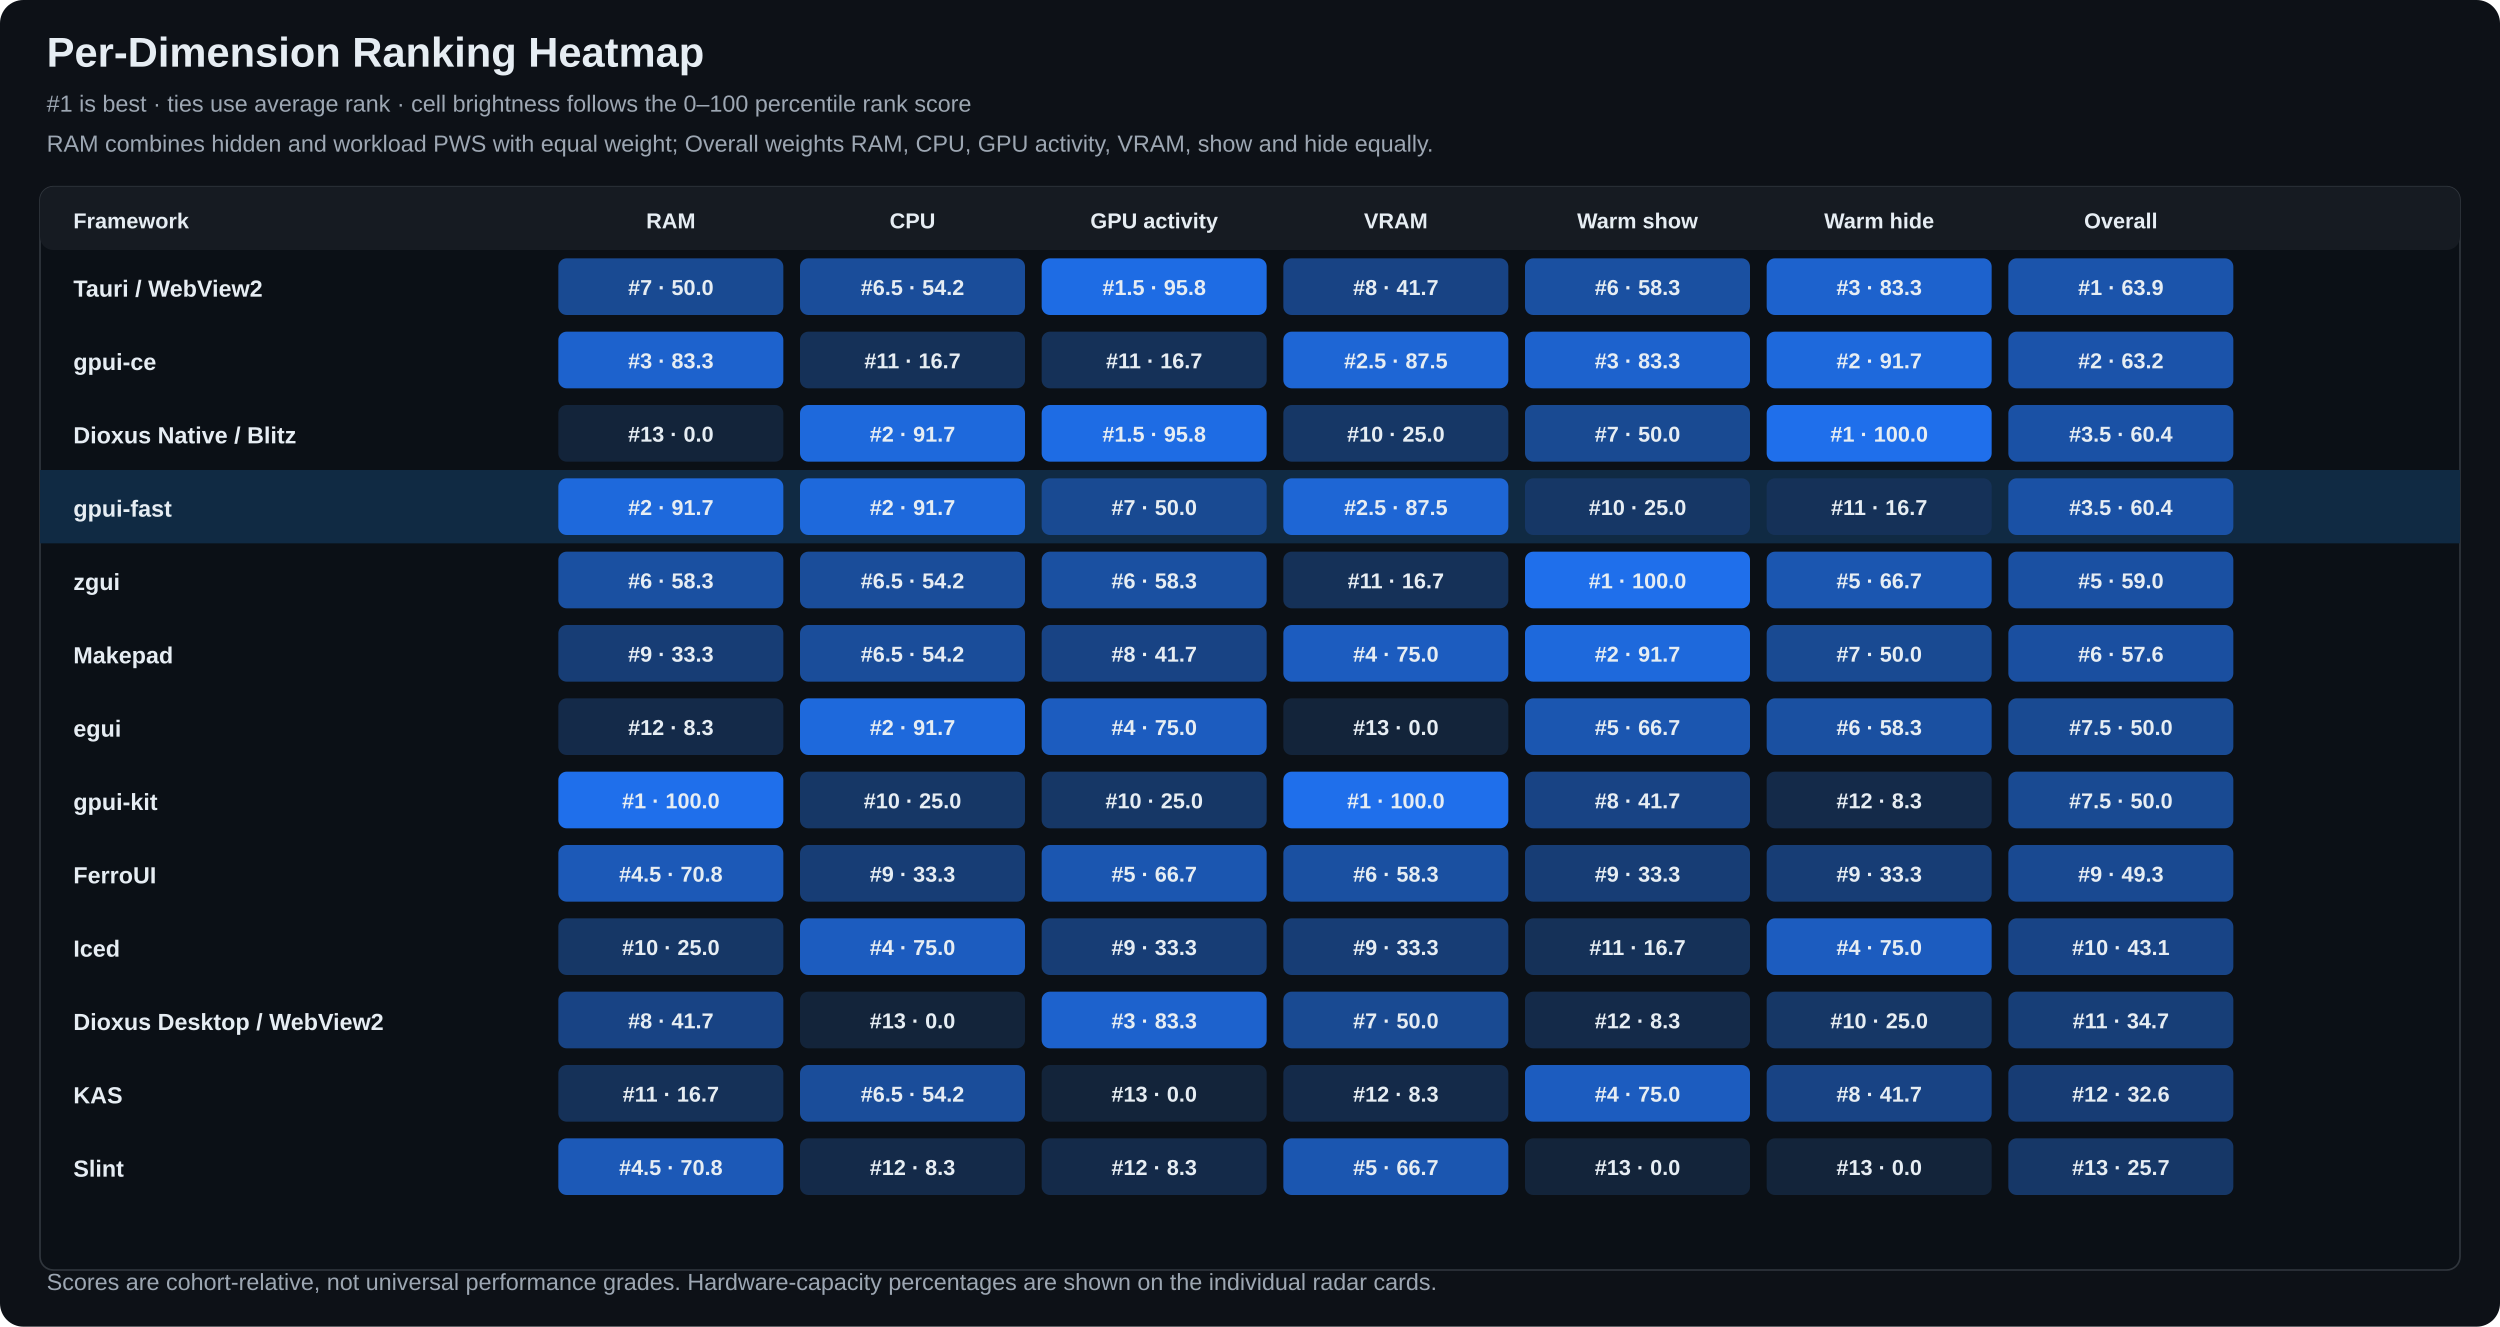
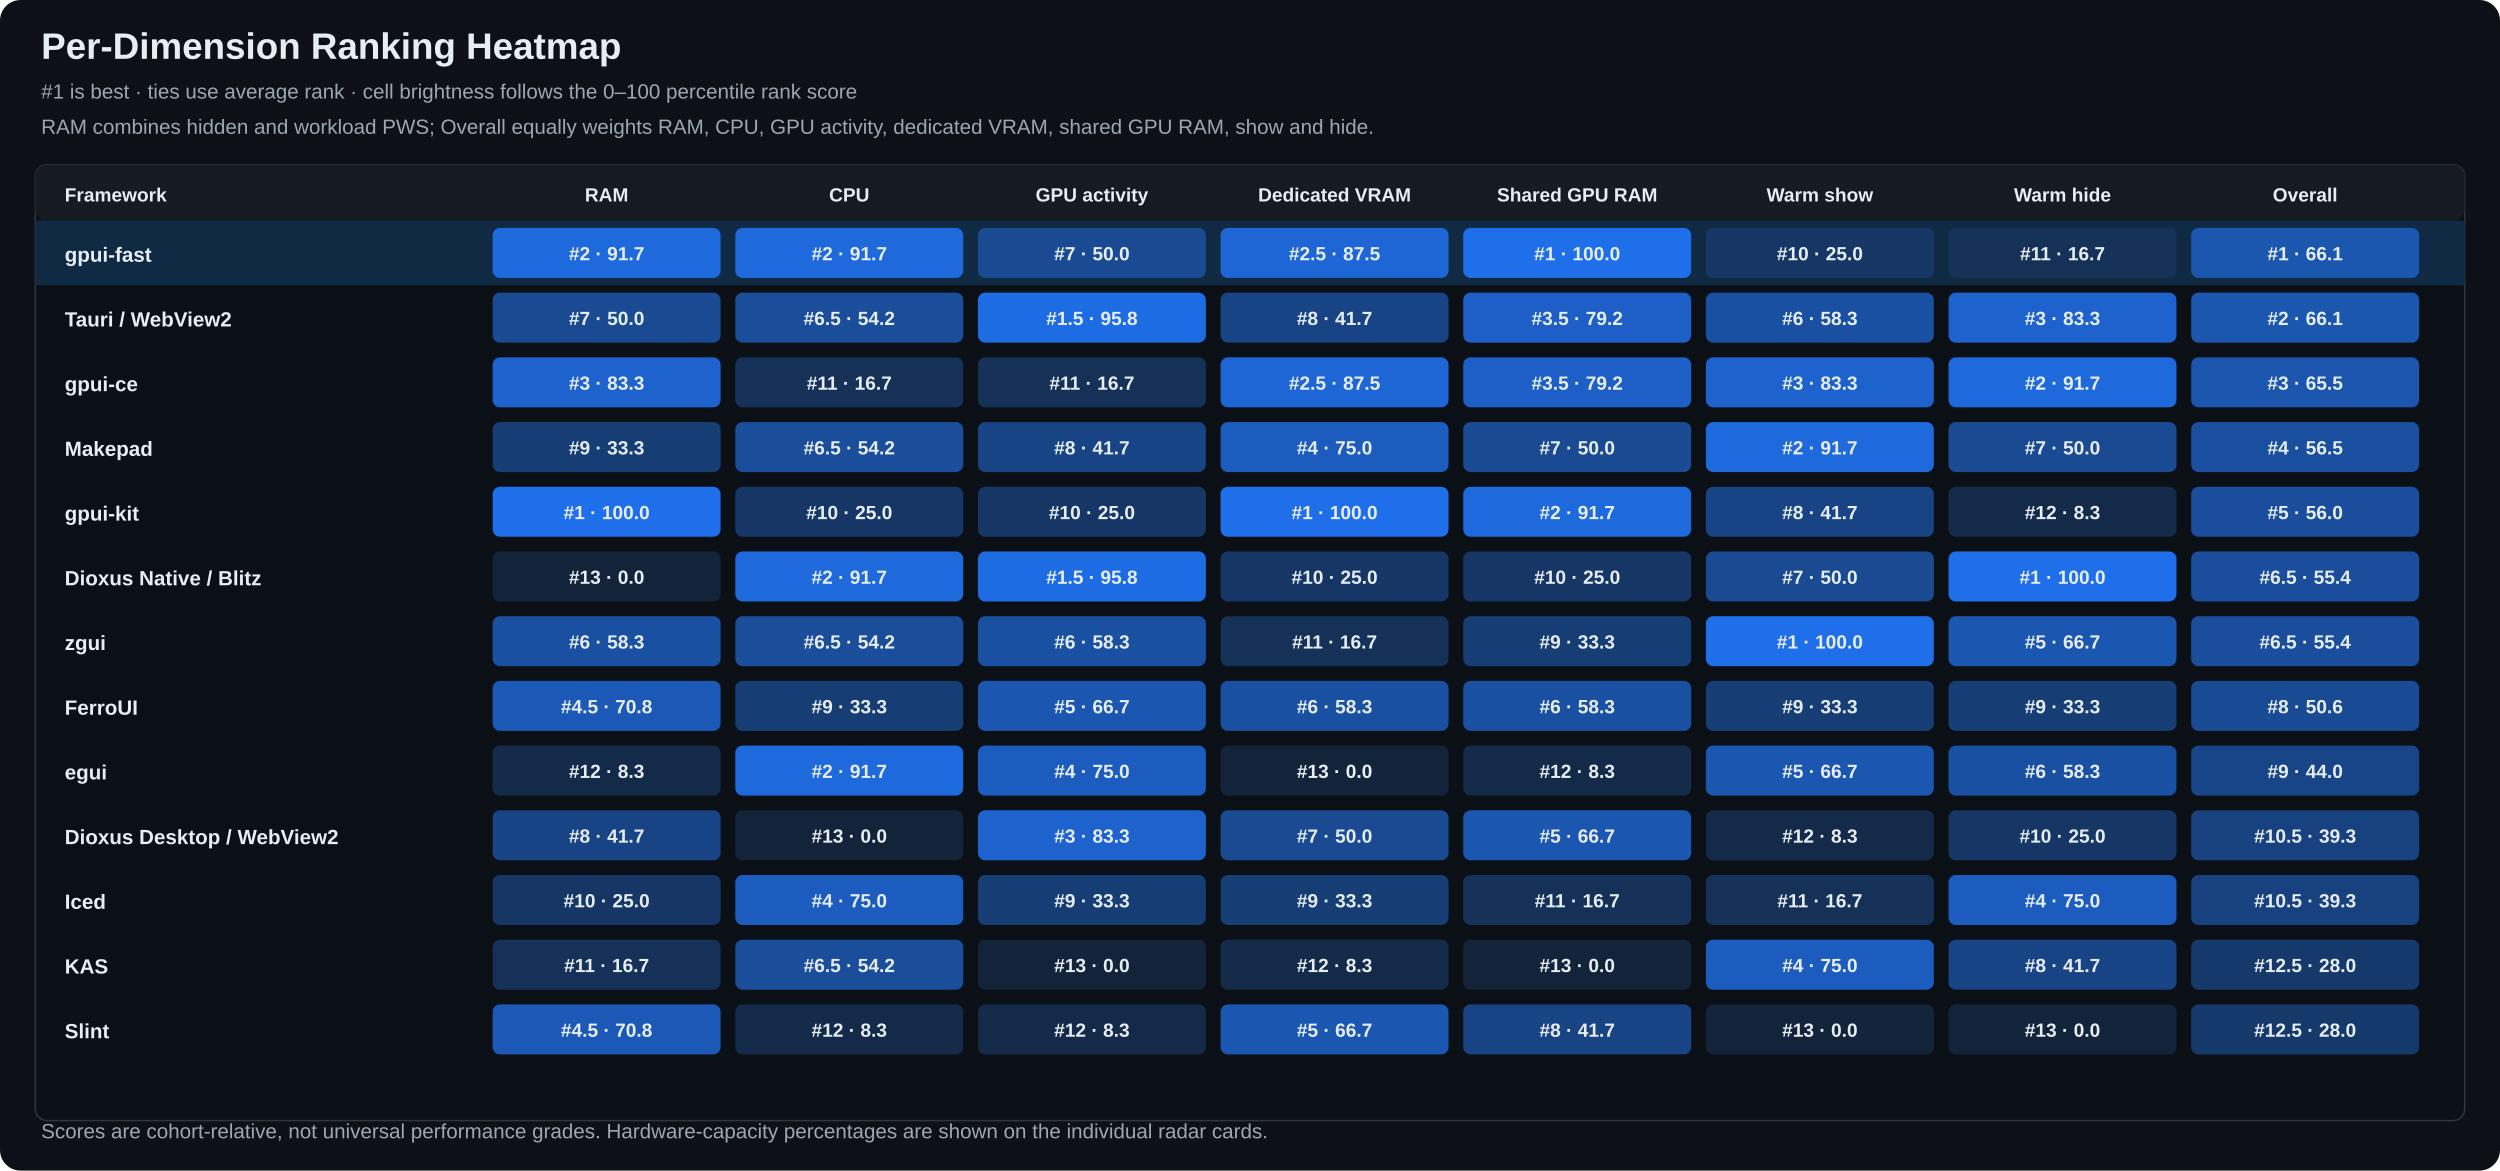
- <svg xmlns="http://www.w3.org/2000/svg" width="1500" height="796" viewBox="0 0 1500 796" role="img" aria-labelledby="title desc">
+ <svg xmlns="http://www.w3.org/2000/svg" width="1700" height="796" viewBox="0 0 1700 796" role="img" aria-labelledby="title desc">
  <style>text{font-family:"Segoe UI",Arial,sans-serif;fill:#e6edf3}.title{font-size:25px;font-weight:700}.sub{font-size:14px;fill:#9da7b3}.head{font-size:13px;font-weight:700}.name{font-size:14px;font-weight:600}.cell{font-size:13px;font-weight:700}.rank{font-size:12px;fill:#c9d1d9}.grid{stroke:#30363d;stroke-width:1}</style>
-   <rect width="1500" height="796" rx="14" fill="#0d1117" />
+   <rect width="1700" height="796" rx="14" fill="#0d1117" />
  <text class="title" x="28" y="40">Per-Dimension Ranking Heatmap</text>
  <text class="sub" x="28" y="67">#1 is best · ties use average rank · cell brightness follows the 0–100 percentile rank score</text>
-   <text class="sub" x="28" y="91">RAM combines hidden and workload PWS with equal weight; Overall weights RAM, CPU, GPU activity, VRAM, show and hide equally.</text>
-   <rect x="24" y="112" width="1452" height="650" rx="8" fill="#0b1016" stroke="#30363d" />
-   <rect x="24" y="112" width="1452" height="38" rx="8" fill="#161b22" />
+   <text class="sub" x="28" y="91">RAM combines hidden and workload PWS; Overall equally weights RAM, CPU, GPU activity, dedicated VRAM, shared GPU RAM, show and hide.</text>
+   <rect x="24" y="112" width="1652" height="650" rx="8" fill="#0b1016" stroke="#30363d" />
+   <rect x="24" y="112" width="1652" height="38" rx="8" fill="#161b22" />
  <text class="head" x="44" y="137">Framework</text>
-   <text class="head" x="402.5" y="137" text-anchor="middle">RAM</text>
-   <text class="head" x="547.5" y="137" text-anchor="middle">CPU</text>
-   <text class="head" x="692.5" y="137" text-anchor="middle">GPU activity</text>
-   <text class="head" x="837.5" y="137" text-anchor="middle">VRAM</text>
-   <text class="head" x="982.5" y="137" text-anchor="middle">Warm show</text>
-   <text class="head" x="1127.5" y="137" text-anchor="middle">Warm hide</text>
-   <text class="head" x="1272.5" y="137" text-anchor="middle">Overall</text>
-   <text class="name" x="44" y="178">Tauri / WebView2</text>
-   <rect x="335" y="155" width="135" height="34" rx="5" fill="#194A92" />
-   <text class="cell" x="402.5" y="177" text-anchor="middle">#7 · 50.0</text>
-   <rect x="480" y="155" width="135" height="34" rx="5" fill="#1A4D9A" />
-   <text class="cell" x="547.5" y="177" text-anchor="middle">#6.5 · 54.2</text>
-   <rect x="625" y="155" width="135" height="34" rx="5" fill="#1E6CE4" />
-   <text class="cell" x="692.5" y="177" text-anchor="middle">#1.5 · 95.8</text>
-   <rect x="770" y="155" width="135" height="34" rx="5" fill="#184384" />
-   <text class="cell" x="837.5" y="177" text-anchor="middle">#8 · 41.7</text>
-   <rect x="915" y="155" width="135" height="34" rx="5" fill="#1A50A1" />
-   <text class="cell" x="982.5" y="177" text-anchor="middle">#6 · 58.3</text>
-   <rect x="1060" y="155" width="135" height="34" rx="5" fill="#1D62CD" />
-   <text class="cell" x="1127.5" y="177" text-anchor="middle">#3 · 83.3</text>
-   <rect x="1205" y="155" width="135" height="34" rx="5" fill="#1B54AB" />
-   <text class="cell" x="1272.5" y="177" text-anchor="middle">#1 · 63.9</text>
-   <text class="name" x="44" y="222">gpui-ce</text>
-   <rect x="335" y="199" width="135" height="34" rx="5" fill="#1D62CD" />
-   <text class="cell" x="402.5" y="221" text-anchor="middle">#3 · 83.3</text>
-   <rect x="480" y="199" width="135" height="34" rx="5" fill="#153158" />
-   <text class="cell" x="547.5" y="221" text-anchor="middle">#11 · 16.7</text>
-   <rect x="625" y="199" width="135" height="34" rx="5" fill="#153158" />
-   <text class="cell" x="692.5" y="221" text-anchor="middle">#11 · 16.7</text>
-   <rect x="770" y="199" width="135" height="34" rx="5" fill="#1E66D5" />
-   <text class="cell" x="837.5" y="221" text-anchor="middle">#2.5 · 87.5</text>
-   <rect x="915" y="199" width="135" height="34" rx="5" fill="#1D62CD" />
-   <text class="cell" x="982.5" y="221" text-anchor="middle">#3 · 83.3</text>
-   <rect x="1060" y="199" width="135" height="34" rx="5" fill="#1E69DC" />
-   <text class="cell" x="1127.5" y="221" text-anchor="middle">#2 · 91.7</text>
-   <rect x="1205" y="199" width="135" height="34" rx="5" fill="#1B53AA" />
-   <text class="cell" x="1272.5" y="221" text-anchor="middle">#2 · 63.2</text>
-   <text class="name" x="44" y="266">Dioxus Native / Blitz</text>
-   <rect x="335" y="243" width="135" height="34" rx="5" fill="#13243A" />
-   <text class="cell" x="402.5" y="265" text-anchor="middle">#13 · 0.0</text>
-   <rect x="480" y="243" width="135" height="34" rx="5" fill="#1E69DC" />
-   <text class="cell" x="547.5" y="265" text-anchor="middle">#2 · 91.7</text>
-   <rect x="625" y="243" width="135" height="34" rx="5" fill="#1E6CE4" />
-   <text class="cell" x="692.5" y="265" text-anchor="middle">#1.5 · 95.8</text>
-   <rect x="770" y="243" width="135" height="34" rx="5" fill="#163766" />
-   <text class="cell" x="837.5" y="265" text-anchor="middle">#10 · 25.0</text>
-   <rect x="915" y="243" width="135" height="34" rx="5" fill="#194A92" />
-   <text class="cell" x="982.5" y="265" text-anchor="middle">#7 · 50.0</text>
-   <rect x="1060" y="243" width="135" height="34" rx="5" fill="#1F6FEB" />
-   <text class="cell" x="1127.5" y="265" text-anchor="middle">#1 · 100.0</text>
-   <rect x="1205" y="243" width="135" height="34" rx="5" fill="#1A51A5" />
-   <text class="cell" x="1272.5" y="265" text-anchor="middle">#3.5 · 60.4</text>
-   <rect x="24" y="282" width="1452" height="44" fill="#102a43" />
-   <text class="name" x="44" y="310">gpui-fast</text>
-   <rect x="335" y="287" width="135" height="34" rx="5" fill="#1E69DC" />
-   <text class="cell" x="402.5" y="309" text-anchor="middle">#2 · 91.7</text>
-   <rect x="480" y="287" width="135" height="34" rx="5" fill="#1E69DC" />
-   <text class="cell" x="547.5" y="309" text-anchor="middle">#2 · 91.7</text>
-   <rect x="625" y="287" width="135" height="34" rx="5" fill="#194A92" />
-   <text class="cell" x="692.5" y="309" text-anchor="middle">#7 · 50.0</text>
-   <rect x="770" y="287" width="135" height="34" rx="5" fill="#1E66D5" />
-   <text class="cell" x="837.5" y="309" text-anchor="middle">#2.5 · 87.5</text>
-   <rect x="915" y="287" width="135" height="34" rx="5" fill="#163766" />
-   <text class="cell" x="982.5" y="309" text-anchor="middle">#10 · 25.0</text>
-   <rect x="1060" y="287" width="135" height="34" rx="5" fill="#153158" />
-   <text class="cell" x="1127.5" y="309" text-anchor="middle">#11 · 16.7</text>
-   <rect x="1205" y="287" width="135" height="34" rx="5" fill="#1A51A5" />
-   <text class="cell" x="1272.5" y="309" text-anchor="middle">#3.5 · 60.4</text>
-   <text class="name" x="44" y="354">zgui</text>
-   <rect x="335" y="331" width="135" height="34" rx="5" fill="#1A50A1" />
-   <text class="cell" x="402.5" y="353" text-anchor="middle">#6 · 58.3</text>
-   <rect x="480" y="331" width="135" height="34" rx="5" fill="#1A4D9A" />
-   <text class="cell" x="547.5" y="353" text-anchor="middle">#6.5 · 54.2</text>
-   <rect x="625" y="331" width="135" height="34" rx="5" fill="#1A50A1" />
-   <text class="cell" x="692.5" y="353" text-anchor="middle">#6 · 58.3</text>
-   <rect x="770" y="331" width="135" height="34" rx="5" fill="#153158" />
-   <text class="cell" x="837.5" y="353" text-anchor="middle">#11 · 16.7</text>
-   <rect x="915" y="331" width="135" height="34" rx="5" fill="#1F6FEB" />
-   <text class="cell" x="982.5" y="353" text-anchor="middle">#1 · 100.0</text>
-   <rect x="1060" y="331" width="135" height="34" rx="5" fill="#1B56B0" />
-   <text class="cell" x="1127.5" y="353" text-anchor="middle">#5 · 66.7</text>
-   <rect x="1205" y="331" width="135" height="34" rx="5" fill="#1A50A2" />
-   <text class="cell" x="1272.5" y="353" text-anchor="middle">#5 · 59.0</text>
-   <text class="name" x="44" y="398">Makepad</text>
-   <rect x="335" y="375" width="135" height="34" rx="5" fill="#173D75" />
-   <text class="cell" x="402.5" y="397" text-anchor="middle">#9 · 33.3</text>
-   <rect x="480" y="375" width="135" height="34" rx="5" fill="#1A4D9A" />
-   <text class="cell" x="547.5" y="397" text-anchor="middle">#6.5 · 54.2</text>
-   <rect x="625" y="375" width="135" height="34" rx="5" fill="#184384" />
-   <text class="cell" x="692.5" y="397" text-anchor="middle">#8 · 41.7</text>
-   <rect x="770" y="375" width="135" height="34" rx="5" fill="#1C5CBF" />
-   <text class="cell" x="837.5" y="397" text-anchor="middle">#4 · 75.0</text>
-   <rect x="915" y="375" width="135" height="34" rx="5" fill="#1E69DC" />
-   <text class="cell" x="982.5" y="397" text-anchor="middle">#2 · 91.7</text>
-   <rect x="1060" y="375" width="135" height="34" rx="5" fill="#194A92" />
-   <text class="cell" x="1127.5" y="397" text-anchor="middle">#7 · 50.0</text>
-   <rect x="1205" y="375" width="135" height="34" rx="5" fill="#1A4FA0" />
-   <text class="cell" x="1272.5" y="397" text-anchor="middle">#6 · 57.6</text>
-   <text class="name" x="44" y="442">egui</text>
-   <rect x="335" y="419" width="135" height="34" rx="5" fill="#142A49" />
-   <text class="cell" x="402.5" y="441" text-anchor="middle">#12 · 8.3</text>
-   <rect x="480" y="419" width="135" height="34" rx="5" fill="#1E69DC" />
-   <text class="cell" x="547.5" y="441" text-anchor="middle">#2 · 91.7</text>
-   <rect x="625" y="419" width="135" height="34" rx="5" fill="#1C5CBF" />
-   <text class="cell" x="692.5" y="441" text-anchor="middle">#4 · 75.0</text>
-   <rect x="770" y="419" width="135" height="34" rx="5" fill="#13243A" />
-   <text class="cell" x="837.5" y="441" text-anchor="middle">#13 · 0.0</text>
-   <rect x="915" y="419" width="135" height="34" rx="5" fill="#1B56B0" />
-   <text class="cell" x="982.5" y="441" text-anchor="middle">#5 · 66.7</text>
-   <rect x="1060" y="419" width="135" height="34" rx="5" fill="#1A50A1" />
-   <text class="cell" x="1127.5" y="441" text-anchor="middle">#6 · 58.3</text>
-   <rect x="1205" y="419" width="135" height="34" rx="5" fill="#194A92" />
-   <text class="cell" x="1272.5" y="441" text-anchor="middle">#7.5 · 50.0</text>
-   <text class="name" x="44" y="486">gpui-kit</text>
-   <rect x="335" y="463" width="135" height="34" rx="5" fill="#1F6FEB" />
-   <text class="cell" x="402.5" y="485" text-anchor="middle">#1 · 100.0</text>
-   <rect x="480" y="463" width="135" height="34" rx="5" fill="#163766" />
-   <text class="cell" x="547.5" y="485" text-anchor="middle">#10 · 25.0</text>
-   <rect x="625" y="463" width="135" height="34" rx="5" fill="#163766" />
-   <text class="cell" x="692.5" y="485" text-anchor="middle">#10 · 25.0</text>
-   <rect x="770" y="463" width="135" height="34" rx="5" fill="#1F6FEB" />
-   <text class="cell" x="837.5" y="485" text-anchor="middle">#1 · 100.0</text>
-   <rect x="915" y="463" width="135" height="34" rx="5" fill="#184384" />
-   <text class="cell" x="982.5" y="485" text-anchor="middle">#8 · 41.7</text>
-   <rect x="1060" y="463" width="135" height="34" rx="5" fill="#142A49" />
-   <text class="cell" x="1127.5" y="485" text-anchor="middle">#12 · 8.3</text>
-   <rect x="1205" y="463" width="135" height="34" rx="5" fill="#194A92" />
-   <text class="cell" x="1272.5" y="485" text-anchor="middle">#7.5 · 50.0</text>
-   <text class="name" x="44" y="530">FerroUI</text>
-   <rect x="335" y="507" width="135" height="34" rx="5" fill="#1C59B7" />
-   <text class="cell" x="402.5" y="529" text-anchor="middle">#4.5 · 70.8</text>
-   <rect x="480" y="507" width="135" height="34" rx="5" fill="#173D75" />
-   <text class="cell" x="547.5" y="529" text-anchor="middle">#9 · 33.3</text>
-   <rect x="625" y="507" width="135" height="34" rx="5" fill="#1B56B0" />
-   <text class="cell" x="692.5" y="529" text-anchor="middle">#5 · 66.7</text>
-   <rect x="770" y="507" width="135" height="34" rx="5" fill="#1A50A1" />
-   <text class="cell" x="837.5" y="529" text-anchor="middle">#6 · 58.3</text>
-   <rect x="915" y="507" width="135" height="34" rx="5" fill="#173D75" />
-   <text class="cell" x="982.5" y="529" text-anchor="middle">#9 · 33.3</text>
-   <rect x="1060" y="507" width="135" height="34" rx="5" fill="#173D75" />
-   <text class="cell" x="1127.5" y="529" text-anchor="middle">#9 · 33.3</text>
-   <rect x="1205" y="507" width="135" height="34" rx="5" fill="#194991" />
-   <text class="cell" x="1272.5" y="529" text-anchor="middle">#9 · 49.3</text>
-   <text class="name" x="44" y="574">Iced</text>
-   <rect x="335" y="551" width="135" height="34" rx="5" fill="#163766" />
-   <text class="cell" x="402.5" y="573" text-anchor="middle">#10 · 25.0</text>
-   <rect x="480" y="551" width="135" height="34" rx="5" fill="#1C5CBF" />
-   <text class="cell" x="547.5" y="573" text-anchor="middle">#4 · 75.0</text>
-   <rect x="625" y="551" width="135" height="34" rx="5" fill="#173D75" />
-   <text class="cell" x="692.5" y="573" text-anchor="middle">#9 · 33.3</text>
-   <rect x="770" y="551" width="135" height="34" rx="5" fill="#173D75" />
-   <text class="cell" x="837.5" y="573" text-anchor="middle">#9 · 33.3</text>
-   <rect x="915" y="551" width="135" height="34" rx="5" fill="#153158" />
-   <text class="cell" x="982.5" y="573" text-anchor="middle">#11 · 16.7</text>
-   <rect x="1060" y="551" width="135" height="34" rx="5" fill="#1C5CBF" />
-   <text class="cell" x="1127.5" y="573" text-anchor="middle">#4 · 75.0</text>
-   <rect x="1205" y="551" width="135" height="34" rx="5" fill="#184486" />
-   <text class="cell" x="1272.5" y="573" text-anchor="middle">#10 · 43.1</text>
-   <text class="name" x="44" y="618">Dioxus Desktop / WebView2</text>
-   <rect x="335" y="595" width="135" height="34" rx="5" fill="#184384" />
-   <text class="cell" x="402.5" y="617" text-anchor="middle">#8 · 41.7</text>
-   <rect x="480" y="595" width="135" height="34" rx="5" fill="#13243A" />
-   <text class="cell" x="547.5" y="617" text-anchor="middle">#13 · 0.0</text>
-   <rect x="625" y="595" width="135" height="34" rx="5" fill="#1D62CD" />
-   <text class="cell" x="692.5" y="617" text-anchor="middle">#3 · 83.3</text>
-   <rect x="770" y="595" width="135" height="34" rx="5" fill="#194A92" />
-   <text class="cell" x="837.5" y="617" text-anchor="middle">#7 · 50.0</text>
-   <rect x="915" y="595" width="135" height="34" rx="5" fill="#142A49" />
-   <text class="cell" x="982.5" y="617" text-anchor="middle">#12 · 8.3</text>
-   <rect x="1060" y="595" width="135" height="34" rx="5" fill="#163766" />
-   <text class="cell" x="1127.5" y="617" text-anchor="middle">#10 · 25.0</text>
-   <rect x="1205" y="595" width="135" height="34" rx="5" fill="#173E77" />
-   <text class="cell" x="1272.5" y="617" text-anchor="middle">#11 · 34.7</text>
+   <text class="head" x="412.5" y="137" text-anchor="middle">RAM</text>
+   <text class="head" x="577.5" y="137" text-anchor="middle">CPU</text>
+   <text class="head" x="742.5" y="137" text-anchor="middle">GPU activity</text>
+   <text class="head" x="907.5" y="137" text-anchor="middle">Dedicated VRAM</text>
+   <text class="head" x="1072.5" y="137" text-anchor="middle">Shared GPU RAM</text>
+   <text class="head" x="1237.5" y="137" text-anchor="middle">Warm show</text>
+   <text class="head" x="1402.5" y="137" text-anchor="middle">Warm hide</text>
+   <text class="head" x="1567.5" y="137" text-anchor="middle">Overall</text>
+   <rect x="24" y="150" width="1652" height="44" fill="#102a43" />
+   <text class="name" x="44" y="178">gpui-fast</text>
+   <rect x="335" y="155" width="155" height="34" rx="5" fill="#1E69DC" />
+   <text class="cell" x="412.5" y="177" text-anchor="middle">#2 · 91.7</text>
+   <rect x="500" y="155" width="155" height="34" rx="5" fill="#1E69DC" />
+   <text class="cell" x="577.5" y="177" text-anchor="middle">#2 · 91.7</text>
+   <rect x="665" y="155" width="155" height="34" rx="5" fill="#194A92" />
+   <text class="cell" x="742.5" y="177" text-anchor="middle">#7 · 50.0</text>
+   <rect x="830" y="155" width="155" height="34" rx="5" fill="#1E66D5" />
+   <text class="cell" x="907.5" y="177" text-anchor="middle">#2.5 · 87.5</text>
+   <rect x="995" y="155" width="155" height="34" rx="5" fill="#1F6FEB" />
+   <text class="cell" x="1072.5" y="177" text-anchor="middle">#1 · 100.0</text>
+   <rect x="1160" y="155" width="155" height="34" rx="5" fill="#163766" />
+   <text class="cell" x="1237.5" y="177" text-anchor="middle">#10 · 25.0</text>
+   <rect x="1325" y="155" width="155" height="34" rx="5" fill="#153158" />
+   <text class="cell" x="1402.5" y="177" text-anchor="middle">#11 · 16.7</text>
+   <rect x="1490" y="155" width="155" height="34" rx="5" fill="#1B56AF" />
+   <text class="cell" x="1567.5" y="177" text-anchor="middle">#1 · 66.1</text>
+   <text class="name" x="44" y="222">Tauri / WebView2</text>
+   <rect x="335" y="199" width="155" height="34" rx="5" fill="#194A92" />
+   <text class="cell" x="412.5" y="221" text-anchor="middle">#7 · 50.0</text>
+   <rect x="500" y="199" width="155" height="34" rx="5" fill="#1A4D9A" />
+   <text class="cell" x="577.5" y="221" text-anchor="middle">#6.5 · 54.2</text>
+   <rect x="665" y="199" width="155" height="34" rx="5" fill="#1E6CE4" />
+   <text class="cell" x="742.5" y="221" text-anchor="middle">#1.5 · 95.8</text>
+   <rect x="830" y="199" width="155" height="34" rx="5" fill="#184384" />
+   <text class="cell" x="907.5" y="221" text-anchor="middle">#8 · 41.7</text>
+   <rect x="995" y="199" width="155" height="34" rx="5" fill="#1D5FC6" />
+   <text class="cell" x="1072.5" y="221" text-anchor="middle">#3.5 · 79.2</text>
+   <rect x="1160" y="199" width="155" height="34" rx="5" fill="#1A50A1" />
+   <text class="cell" x="1237.5" y="221" text-anchor="middle">#6 · 58.3</text>
+   <rect x="1325" y="199" width="155" height="34" rx="5" fill="#1D62CD" />
+   <text class="cell" x="1402.5" y="221" text-anchor="middle">#3 · 83.3</text>
+   <rect x="1490" y="199" width="155" height="34" rx="5" fill="#1B56AF" />
+   <text class="cell" x="1567.5" y="221" text-anchor="middle">#2 · 66.1</text>
+   <text class="name" x="44" y="266">gpui-ce</text>
+   <rect x="335" y="243" width="155" height="34" rx="5" fill="#1D62CD" />
+   <text class="cell" x="412.5" y="265" text-anchor="middle">#3 · 83.3</text>
+   <rect x="500" y="243" width="155" height="34" rx="5" fill="#153158" />
+   <text class="cell" x="577.5" y="265" text-anchor="middle">#11 · 16.7</text>
+   <rect x="665" y="243" width="155" height="34" rx="5" fill="#153158" />
+   <text class="cell" x="742.5" y="265" text-anchor="middle">#11 · 16.7</text>
+   <rect x="830" y="243" width="155" height="34" rx="5" fill="#1E66D5" />
+   <text class="cell" x="907.5" y="265" text-anchor="middle">#2.5 · 87.5</text>
+   <rect x="995" y="243" width="155" height="34" rx="5" fill="#1D5FC6" />
+   <text class="cell" x="1072.5" y="265" text-anchor="middle">#3.5 · 79.2</text>
+   <rect x="1160" y="243" width="155" height="34" rx="5" fill="#1D62CD" />
+   <text class="cell" x="1237.5" y="265" text-anchor="middle">#3 · 83.3</text>
+   <rect x="1325" y="243" width="155" height="34" rx="5" fill="#1E69DC" />
+   <text class="cell" x="1402.5" y="265" text-anchor="middle">#2 · 91.7</text>
+   <rect x="1490" y="243" width="155" height="34" rx="5" fill="#1B55AE" />
+   <text class="cell" x="1567.5" y="265" text-anchor="middle">#3 · 65.5</text>
+   <text class="name" x="44" y="310">Makepad</text>
+   <rect x="335" y="287" width="155" height="34" rx="5" fill="#173D75" />
+   <text class="cell" x="412.5" y="309" text-anchor="middle">#9 · 33.3</text>
+   <rect x="500" y="287" width="155" height="34" rx="5" fill="#1A4D9A" />
+   <text class="cell" x="577.5" y="309" text-anchor="middle">#6.5 · 54.2</text>
+   <rect x="665" y="287" width="155" height="34" rx="5" fill="#184384" />
+   <text class="cell" x="742.5" y="309" text-anchor="middle">#8 · 41.7</text>
+   <rect x="830" y="287" width="155" height="34" rx="5" fill="#1C5CBF" />
+   <text class="cell" x="907.5" y="309" text-anchor="middle">#4 · 75.0</text>
+   <rect x="995" y="287" width="155" height="34" rx="5" fill="#194A92" />
+   <text class="cell" x="1072.5" y="309" text-anchor="middle">#7 · 50.0</text>
+   <rect x="1160" y="287" width="155" height="34" rx="5" fill="#1E69DC" />
+   <text class="cell" x="1237.5" y="309" text-anchor="middle">#2 · 91.7</text>
+   <rect x="1325" y="287" width="155" height="34" rx="5" fill="#194A92" />
+   <text class="cell" x="1402.5" y="309" text-anchor="middle">#7 · 50.0</text>
+   <rect x="1490" y="287" width="155" height="34" rx="5" fill="#1A4E9E" />
+   <text class="cell" x="1567.5" y="309" text-anchor="middle">#4 · 56.5</text>
+   <text class="name" x="44" y="354">gpui-kit</text>
+   <rect x="335" y="331" width="155" height="34" rx="5" fill="#1F6FEB" />
+   <text class="cell" x="412.5" y="353" text-anchor="middle">#1 · 100.0</text>
+   <rect x="500" y="331" width="155" height="34" rx="5" fill="#163766" />
+   <text class="cell" x="577.5" y="353" text-anchor="middle">#10 · 25.0</text>
+   <rect x="665" y="331" width="155" height="34" rx="5" fill="#163766" />
+   <text class="cell" x="742.5" y="353" text-anchor="middle">#10 · 25.0</text>
+   <rect x="830" y="331" width="155" height="34" rx="5" fill="#1F6FEB" />
+   <text class="cell" x="907.5" y="353" text-anchor="middle">#1 · 100.0</text>
+   <rect x="995" y="331" width="155" height="34" rx="5" fill="#1E69DC" />
+   <text class="cell" x="1072.5" y="353" text-anchor="middle">#2 · 91.7</text>
+   <rect x="1160" y="331" width="155" height="34" rx="5" fill="#184384" />
+   <text class="cell" x="1237.5" y="353" text-anchor="middle">#8 · 41.7</text>
+   <rect x="1325" y="331" width="155" height="34" rx="5" fill="#142A49" />
+   <text class="cell" x="1402.5" y="353" text-anchor="middle">#12 · 8.3</text>
+   <rect x="1490" y="331" width="155" height="34" rx="5" fill="#1A4E9D" />
+   <text class="cell" x="1567.5" y="353" text-anchor="middle">#5 · 56.0</text>
+   <text class="name" x="44" y="398">Dioxus Native / Blitz</text>
+   <rect x="335" y="375" width="155" height="34" rx="5" fill="#13243A" />
+   <text class="cell" x="412.5" y="397" text-anchor="middle">#13 · 0.0</text>
+   <rect x="500" y="375" width="155" height="34" rx="5" fill="#1E69DC" />
+   <text class="cell" x="577.5" y="397" text-anchor="middle">#2 · 91.7</text>
+   <rect x="665" y="375" width="155" height="34" rx="5" fill="#1E6CE4" />
+   <text class="cell" x="742.5" y="397" text-anchor="middle">#1.5 · 95.8</text>
+   <rect x="830" y="375" width="155" height="34" rx="5" fill="#163766" />
+   <text class="cell" x="907.5" y="397" text-anchor="middle">#10 · 25.0</text>
+   <rect x="995" y="375" width="155" height="34" rx="5" fill="#163766" />
+   <text class="cell" x="1072.5" y="397" text-anchor="middle">#10 · 25.0</text>
+   <rect x="1160" y="375" width="155" height="34" rx="5" fill="#194A92" />
+   <text class="cell" x="1237.5" y="397" text-anchor="middle">#7 · 50.0</text>
+   <rect x="1325" y="375" width="155" height="34" rx="5" fill="#1F6FEB" />
+   <text class="cell" x="1402.5" y="397" text-anchor="middle">#1 · 100.0</text>
+   <rect x="1490" y="375" width="155" height="34" rx="5" fill="#1A4E9C" />
+   <text class="cell" x="1567.5" y="397" text-anchor="middle">#6.5 · 55.4</text>
+   <text class="name" x="44" y="442">zgui</text>
+   <rect x="335" y="419" width="155" height="34" rx="5" fill="#1A50A1" />
+   <text class="cell" x="412.5" y="441" text-anchor="middle">#6 · 58.3</text>
+   <rect x="500" y="419" width="155" height="34" rx="5" fill="#1A4D9A" />
+   <text class="cell" x="577.5" y="441" text-anchor="middle">#6.5 · 54.2</text>
+   <rect x="665" y="419" width="155" height="34" rx="5" fill="#1A50A1" />
+   <text class="cell" x="742.5" y="441" text-anchor="middle">#6 · 58.3</text>
+   <rect x="830" y="419" width="155" height="34" rx="5" fill="#153158" />
+   <text class="cell" x="907.5" y="441" text-anchor="middle">#11 · 16.7</text>
+   <rect x="995" y="419" width="155" height="34" rx="5" fill="#173D75" />
+   <text class="cell" x="1072.5" y="441" text-anchor="middle">#9 · 33.3</text>
+   <rect x="1160" y="419" width="155" height="34" rx="5" fill="#1F6FEB" />
+   <text class="cell" x="1237.5" y="441" text-anchor="middle">#1 · 100.0</text>
+   <rect x="1325" y="419" width="155" height="34" rx="5" fill="#1B56B0" />
+   <text class="cell" x="1402.5" y="441" text-anchor="middle">#5 · 66.7</text>
+   <rect x="1490" y="419" width="155" height="34" rx="5" fill="#1A4E9C" />
+   <text class="cell" x="1567.5" y="441" text-anchor="middle">#6.5 · 55.4</text>
+   <text class="name" x="44" y="486">FerroUI</text>
+   <rect x="335" y="463" width="155" height="34" rx="5" fill="#1C59B7" />
+   <text class="cell" x="412.5" y="485" text-anchor="middle">#4.5 · 70.8</text>
+   <rect x="500" y="463" width="155" height="34" rx="5" fill="#173D75" />
+   <text class="cell" x="577.5" y="485" text-anchor="middle">#9 · 33.3</text>
+   <rect x="665" y="463" width="155" height="34" rx="5" fill="#1B56B0" />
+   <text class="cell" x="742.5" y="485" text-anchor="middle">#5 · 66.7</text>
+   <rect x="830" y="463" width="155" height="34" rx="5" fill="#1A50A1" />
+   <text class="cell" x="907.5" y="485" text-anchor="middle">#6 · 58.3</text>
+   <rect x="995" y="463" width="155" height="34" rx="5" fill="#1A50A1" />
+   <text class="cell" x="1072.5" y="485" text-anchor="middle">#6 · 58.3</text>
+   <rect x="1160" y="463" width="155" height="34" rx="5" fill="#173D75" />
+   <text class="cell" x="1237.5" y="485" text-anchor="middle">#9 · 33.3</text>
+   <rect x="1325" y="463" width="155" height="34" rx="5" fill="#173D75" />
+   <text class="cell" x="1402.5" y="485" text-anchor="middle">#9 · 33.3</text>
+   <rect x="1490" y="463" width="155" height="34" rx="5" fill="#194A94" />
+   <text class="cell" x="1567.5" y="485" text-anchor="middle">#8 · 50.6</text>
+   <text class="name" x="44" y="530">egui</text>
+   <rect x="335" y="507" width="155" height="34" rx="5" fill="#142A49" />
+   <text class="cell" x="412.5" y="529" text-anchor="middle">#12 · 8.3</text>
+   <rect x="500" y="507" width="155" height="34" rx="5" fill="#1E69DC" />
+   <text class="cell" x="577.5" y="529" text-anchor="middle">#2 · 91.7</text>
+   <rect x="665" y="507" width="155" height="34" rx="5" fill="#1C5CBF" />
+   <text class="cell" x="742.5" y="529" text-anchor="middle">#4 · 75.0</text>
+   <rect x="830" y="507" width="155" height="34" rx="5" fill="#13243A" />
+   <text class="cell" x="907.5" y="529" text-anchor="middle">#13 · 0.0</text>
+   <rect x="995" y="507" width="155" height="34" rx="5" fill="#142A49" />
+   <text class="cell" x="1072.5" y="529" text-anchor="middle">#12 · 8.3</text>
+   <rect x="1160" y="507" width="155" height="34" rx="5" fill="#1B56B0" />
+   <text class="cell" x="1237.5" y="529" text-anchor="middle">#5 · 66.7</text>
+   <rect x="1325" y="507" width="155" height="34" rx="5" fill="#1A50A1" />
+   <text class="cell" x="1402.5" y="529" text-anchor="middle">#6 · 58.3</text>
+   <rect x="1490" y="507" width="155" height="34" rx="5" fill="#184588" />
+   <text class="cell" x="1567.5" y="529" text-anchor="middle">#9 · 44.0</text>
+   <text class="name" x="44" y="574">Dioxus Desktop / WebView2</text>
+   <rect x="335" y="551" width="155" height="34" rx="5" fill="#184384" />
+   <text class="cell" x="412.5" y="573" text-anchor="middle">#8 · 41.7</text>
+   <rect x="500" y="551" width="155" height="34" rx="5" fill="#13243A" />
+   <text class="cell" x="577.5" y="573" text-anchor="middle">#13 · 0.0</text>
+   <rect x="665" y="551" width="155" height="34" rx="5" fill="#1D62CD" />
+   <text class="cell" x="742.5" y="573" text-anchor="middle">#3 · 83.3</text>
+   <rect x="830" y="551" width="155" height="34" rx="5" fill="#194A92" />
+   <text class="cell" x="907.5" y="573" text-anchor="middle">#7 · 50.0</text>
+   <rect x="995" y="551" width="155" height="34" rx="5" fill="#1B56B0" />
+   <text class="cell" x="1072.5" y="573" text-anchor="middle">#5 · 66.7</text>
+   <rect x="1160" y="551" width="155" height="34" rx="5" fill="#142A49" />
+   <text class="cell" x="1237.5" y="573" text-anchor="middle">#12 · 8.3</text>
+   <rect x="1325" y="551" width="155" height="34" rx="5" fill="#163766" />
+   <text class="cell" x="1402.5" y="573" text-anchor="middle">#10 · 25.0</text>
+   <rect x="1490" y="551" width="155" height="34" rx="5" fill="#184180" />
+   <text class="cell" x="1567.5" y="573" text-anchor="middle">#10.5 · 39.3</text>
+   <text class="name" x="44" y="618">Iced</text>
+   <rect x="335" y="595" width="155" height="34" rx="5" fill="#163766" />
+   <text class="cell" x="412.5" y="617" text-anchor="middle">#10 · 25.0</text>
+   <rect x="500" y="595" width="155" height="34" rx="5" fill="#1C5CBF" />
+   <text class="cell" x="577.5" y="617" text-anchor="middle">#4 · 75.0</text>
+   <rect x="665" y="595" width="155" height="34" rx="5" fill="#173D75" />
+   <text class="cell" x="742.5" y="617" text-anchor="middle">#9 · 33.3</text>
+   <rect x="830" y="595" width="155" height="34" rx="5" fill="#173D75" />
+   <text class="cell" x="907.5" y="617" text-anchor="middle">#9 · 33.3</text>
+   <rect x="995" y="595" width="155" height="34" rx="5" fill="#153158" />
+   <text class="cell" x="1072.5" y="617" text-anchor="middle">#11 · 16.7</text>
+   <rect x="1160" y="595" width="155" height="34" rx="5" fill="#153158" />
+   <text class="cell" x="1237.5" y="617" text-anchor="middle">#11 · 16.7</text>
+   <rect x="1325" y="595" width="155" height="34" rx="5" fill="#1C5CBF" />
+   <text class="cell" x="1402.5" y="617" text-anchor="middle">#4 · 75.0</text>
+   <rect x="1490" y="595" width="155" height="34" rx="5" fill="#184180" />
+   <text class="cell" x="1567.5" y="617" text-anchor="middle">#10.5 · 39.3</text>
  <text class="name" x="44" y="662">KAS</text>
-   <rect x="335" y="639" width="135" height="34" rx="5" fill="#153158" />
-   <text class="cell" x="402.5" y="661" text-anchor="middle">#11 · 16.7</text>
-   <rect x="480" y="639" width="135" height="34" rx="5" fill="#1A4D9A" />
-   <text class="cell" x="547.5" y="661" text-anchor="middle">#6.5 · 54.2</text>
-   <rect x="625" y="639" width="135" height="34" rx="5" fill="#13243A" />
-   <text class="cell" x="692.5" y="661" text-anchor="middle">#13 · 0.0</text>
-   <rect x="770" y="639" width="135" height="34" rx="5" fill="#142A49" />
-   <text class="cell" x="837.5" y="661" text-anchor="middle">#12 · 8.3</text>
-   <rect x="915" y="639" width="135" height="34" rx="5" fill="#1C5CBF" />
-   <text class="cell" x="982.5" y="661" text-anchor="middle">#4 · 75.0</text>
-   <rect x="1060" y="639" width="135" height="34" rx="5" fill="#184384" />
-   <text class="cell" x="1127.5" y="661" text-anchor="middle">#8 · 41.7</text>
-   <rect x="1205" y="639" width="135" height="34" rx="5" fill="#173C74" />
-   <text class="cell" x="1272.5" y="661" text-anchor="middle">#12 · 32.6</text>
+   <rect x="335" y="639" width="155" height="34" rx="5" fill="#153158" />
+   <text class="cell" x="412.5" y="661" text-anchor="middle">#11 · 16.7</text>
+   <rect x="500" y="639" width="155" height="34" rx="5" fill="#1A4D9A" />
+   <text class="cell" x="577.5" y="661" text-anchor="middle">#6.5 · 54.2</text>
+   <rect x="665" y="639" width="155" height="34" rx="5" fill="#13243A" />
+   <text class="cell" x="742.5" y="661" text-anchor="middle">#13 · 0.0</text>
+   <rect x="830" y="639" width="155" height="34" rx="5" fill="#142A49" />
+   <text class="cell" x="907.5" y="661" text-anchor="middle">#12 · 8.3</text>
+   <rect x="995" y="639" width="155" height="34" rx="5" fill="#13243A" />
+   <text class="cell" x="1072.5" y="661" text-anchor="middle">#13 · 0.0</text>
+   <rect x="1160" y="639" width="155" height="34" rx="5" fill="#1C5CBF" />
+   <text class="cell" x="1237.5" y="661" text-anchor="middle">#4 · 75.0</text>
+   <rect x="1325" y="639" width="155" height="34" rx="5" fill="#184384" />
+   <text class="cell" x="1402.5" y="661" text-anchor="middle">#8 · 41.7</text>
+   <rect x="1490" y="639" width="155" height="34" rx="5" fill="#16396C" />
+   <text class="cell" x="1567.5" y="661" text-anchor="middle">#12.5 · 28.0</text>
  <text class="name" x="44" y="706">Slint</text>
-   <rect x="335" y="683" width="135" height="34" rx="5" fill="#1C59B7" />
-   <text class="cell" x="402.5" y="705" text-anchor="middle">#4.5 · 70.8</text>
-   <rect x="480" y="683" width="135" height="34" rx="5" fill="#142A49" />
-   <text class="cell" x="547.5" y="705" text-anchor="middle">#12 · 8.3</text>
-   <rect x="625" y="683" width="135" height="34" rx="5" fill="#142A49" />
-   <text class="cell" x="692.5" y="705" text-anchor="middle">#12 · 8.3</text>
-   <rect x="770" y="683" width="135" height="34" rx="5" fill="#1B56B0" />
-   <text class="cell" x="837.5" y="705" text-anchor="middle">#5 · 66.7</text>
-   <rect x="915" y="683" width="135" height="34" rx="5" fill="#13243A" />
-   <text class="cell" x="982.5" y="705" text-anchor="middle">#13 · 0.0</text>
-   <rect x="1060" y="683" width="135" height="34" rx="5" fill="#13243A" />
-   <text class="cell" x="1127.5" y="705" text-anchor="middle">#13 · 0.0</text>
-   <rect x="1205" y="683" width="135" height="34" rx="5" fill="#163767" />
-   <text class="cell" x="1272.5" y="705" text-anchor="middle">#13 · 25.7</text>
+   <rect x="335" y="683" width="155" height="34" rx="5" fill="#1C59B7" />
+   <text class="cell" x="412.5" y="705" text-anchor="middle">#4.5 · 70.8</text>
+   <rect x="500" y="683" width="155" height="34" rx="5" fill="#142A49" />
+   <text class="cell" x="577.5" y="705" text-anchor="middle">#12 · 8.3</text>
+   <rect x="665" y="683" width="155" height="34" rx="5" fill="#142A49" />
+   <text class="cell" x="742.5" y="705" text-anchor="middle">#12 · 8.3</text>
+   <rect x="830" y="683" width="155" height="34" rx="5" fill="#1B56B0" />
+   <text class="cell" x="907.5" y="705" text-anchor="middle">#5 · 66.7</text>
+   <rect x="995" y="683" width="155" height="34" rx="5" fill="#184384" />
+   <text class="cell" x="1072.5" y="705" text-anchor="middle">#8 · 41.7</text>
+   <rect x="1160" y="683" width="155" height="34" rx="5" fill="#13243A" />
+   <text class="cell" x="1237.5" y="705" text-anchor="middle">#13 · 0.0</text>
+   <rect x="1325" y="683" width="155" height="34" rx="5" fill="#13243A" />
+   <text class="cell" x="1402.5" y="705" text-anchor="middle">#13 · 0.0</text>
+   <rect x="1490" y="683" width="155" height="34" rx="5" fill="#16396C" />
+   <text class="cell" x="1567.5" y="705" text-anchor="middle">#12.5 · 28.0</text>
  <text class="sub" x="28" y="774">Scores are cohort-relative, not universal performance grades. Hardware-capacity percentages are shown on the individual radar cards.</text>
</svg>
